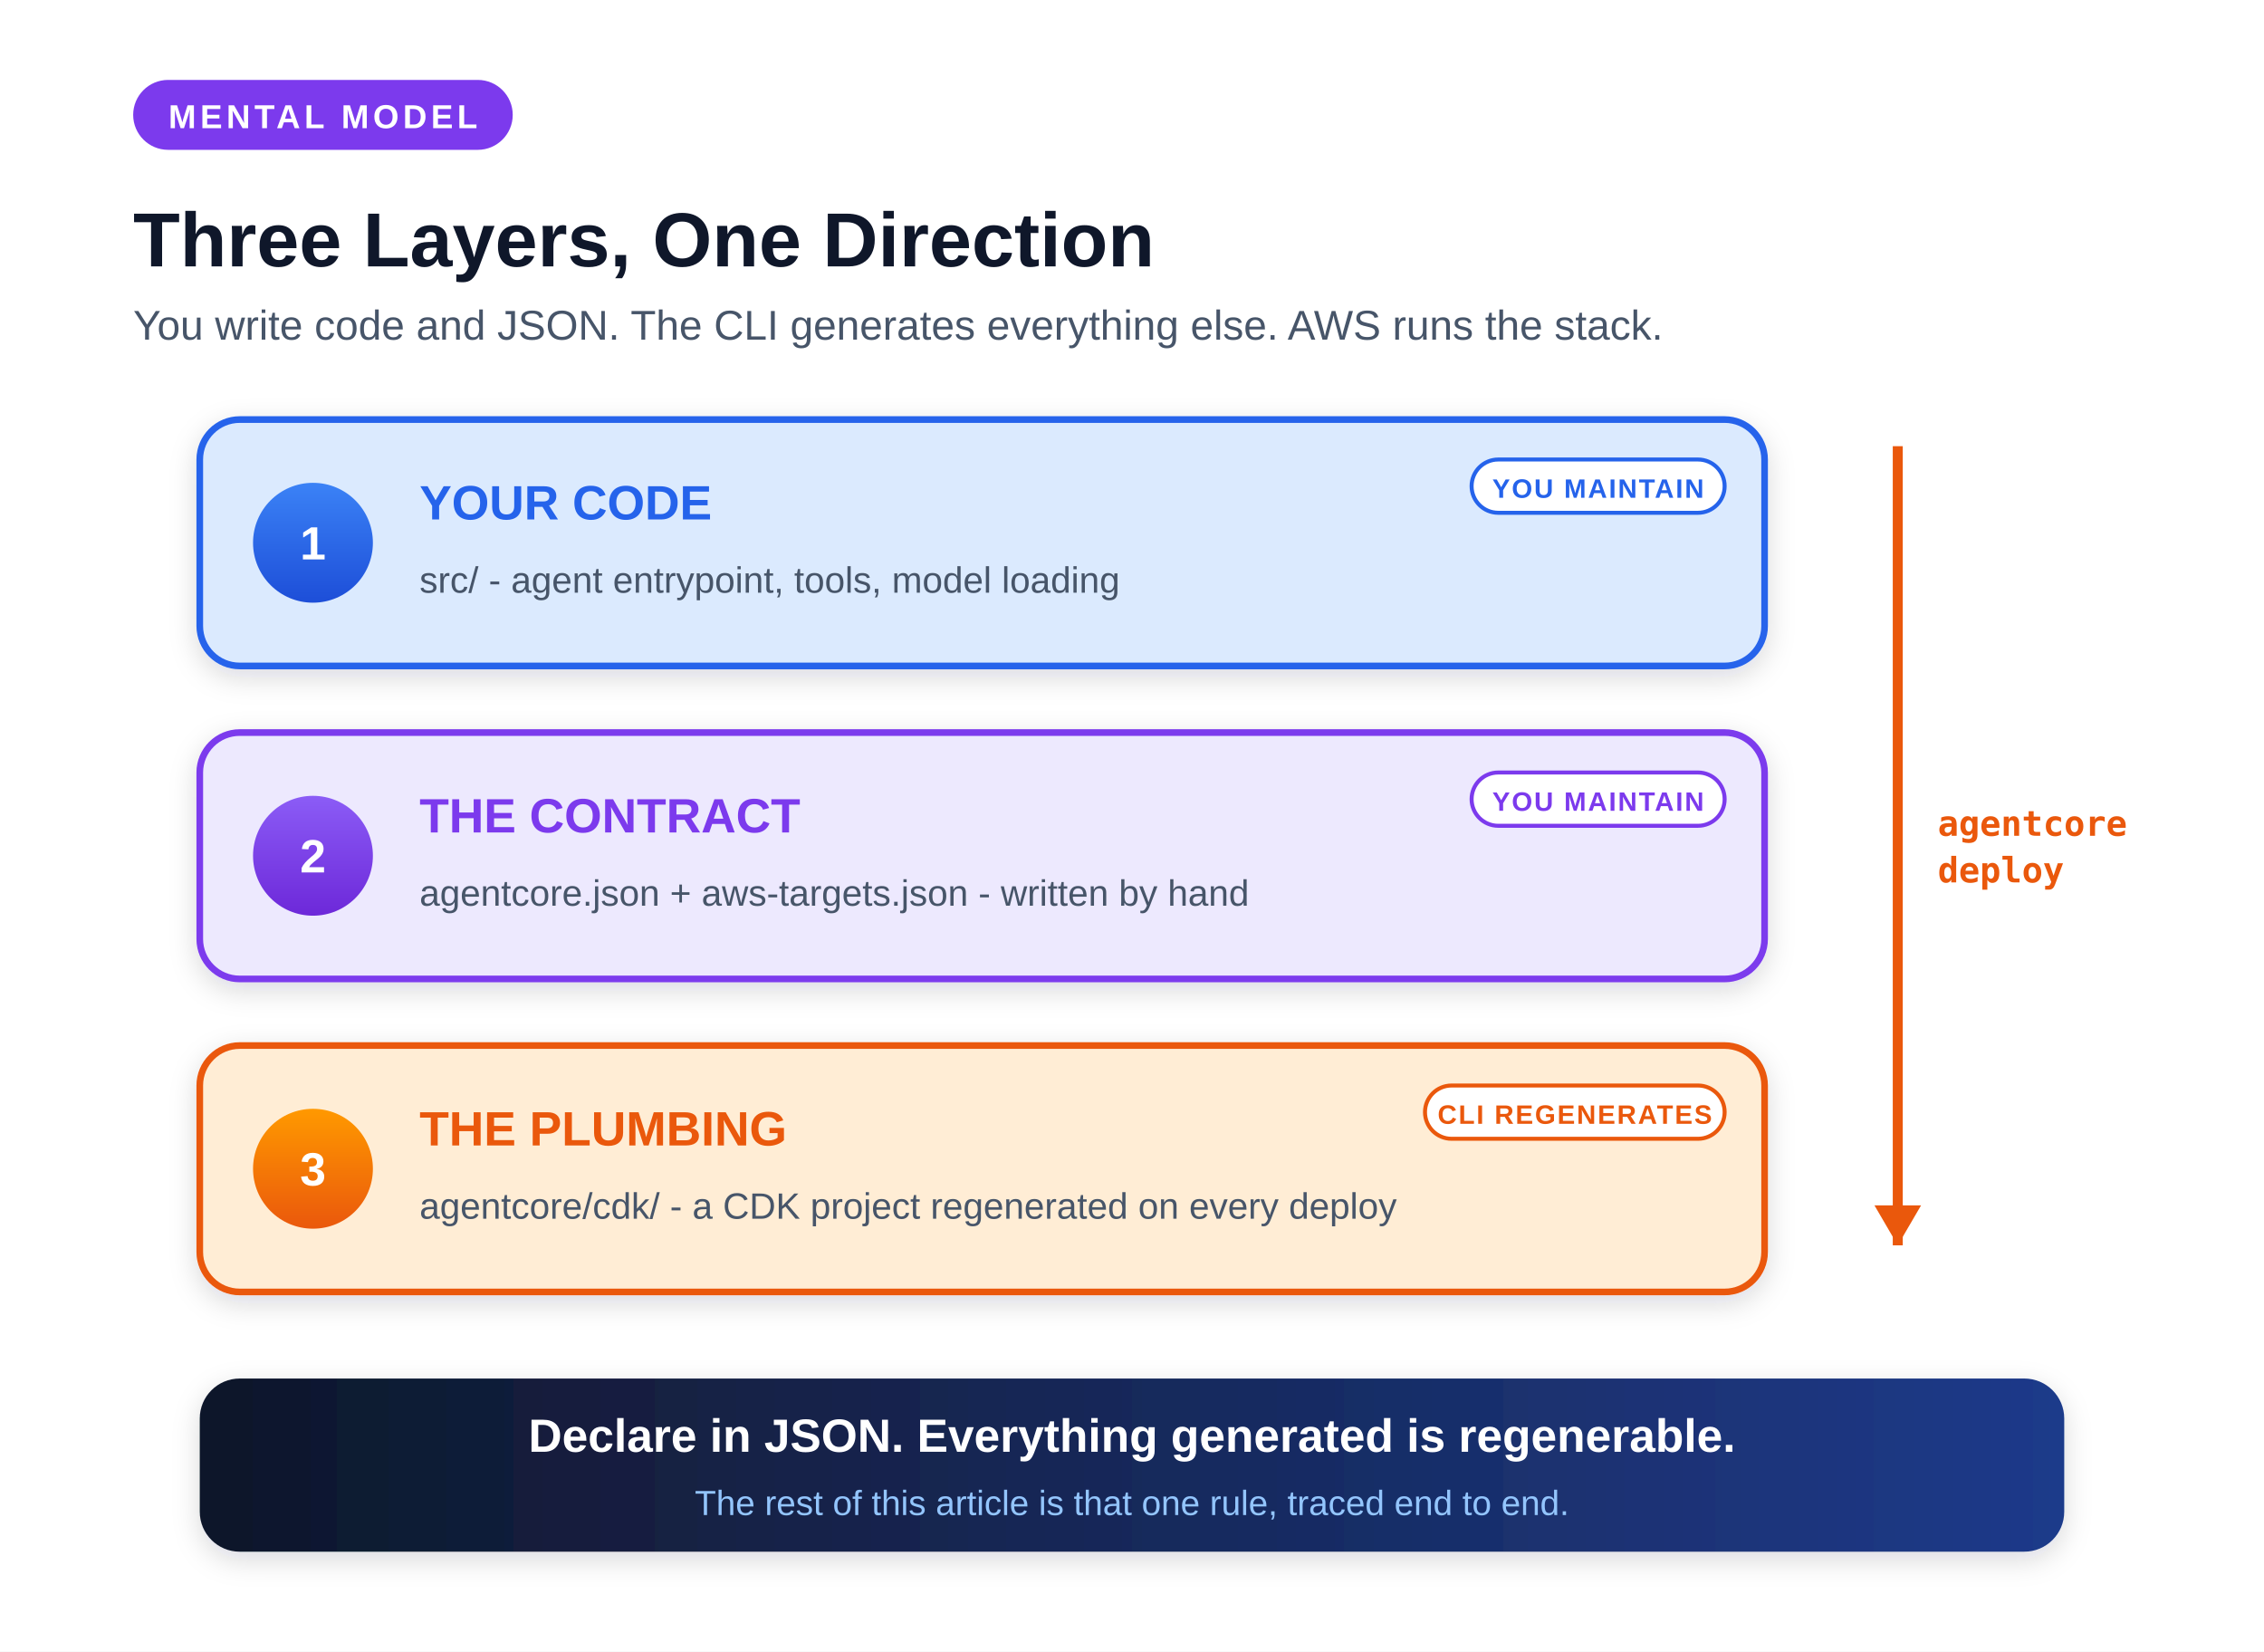
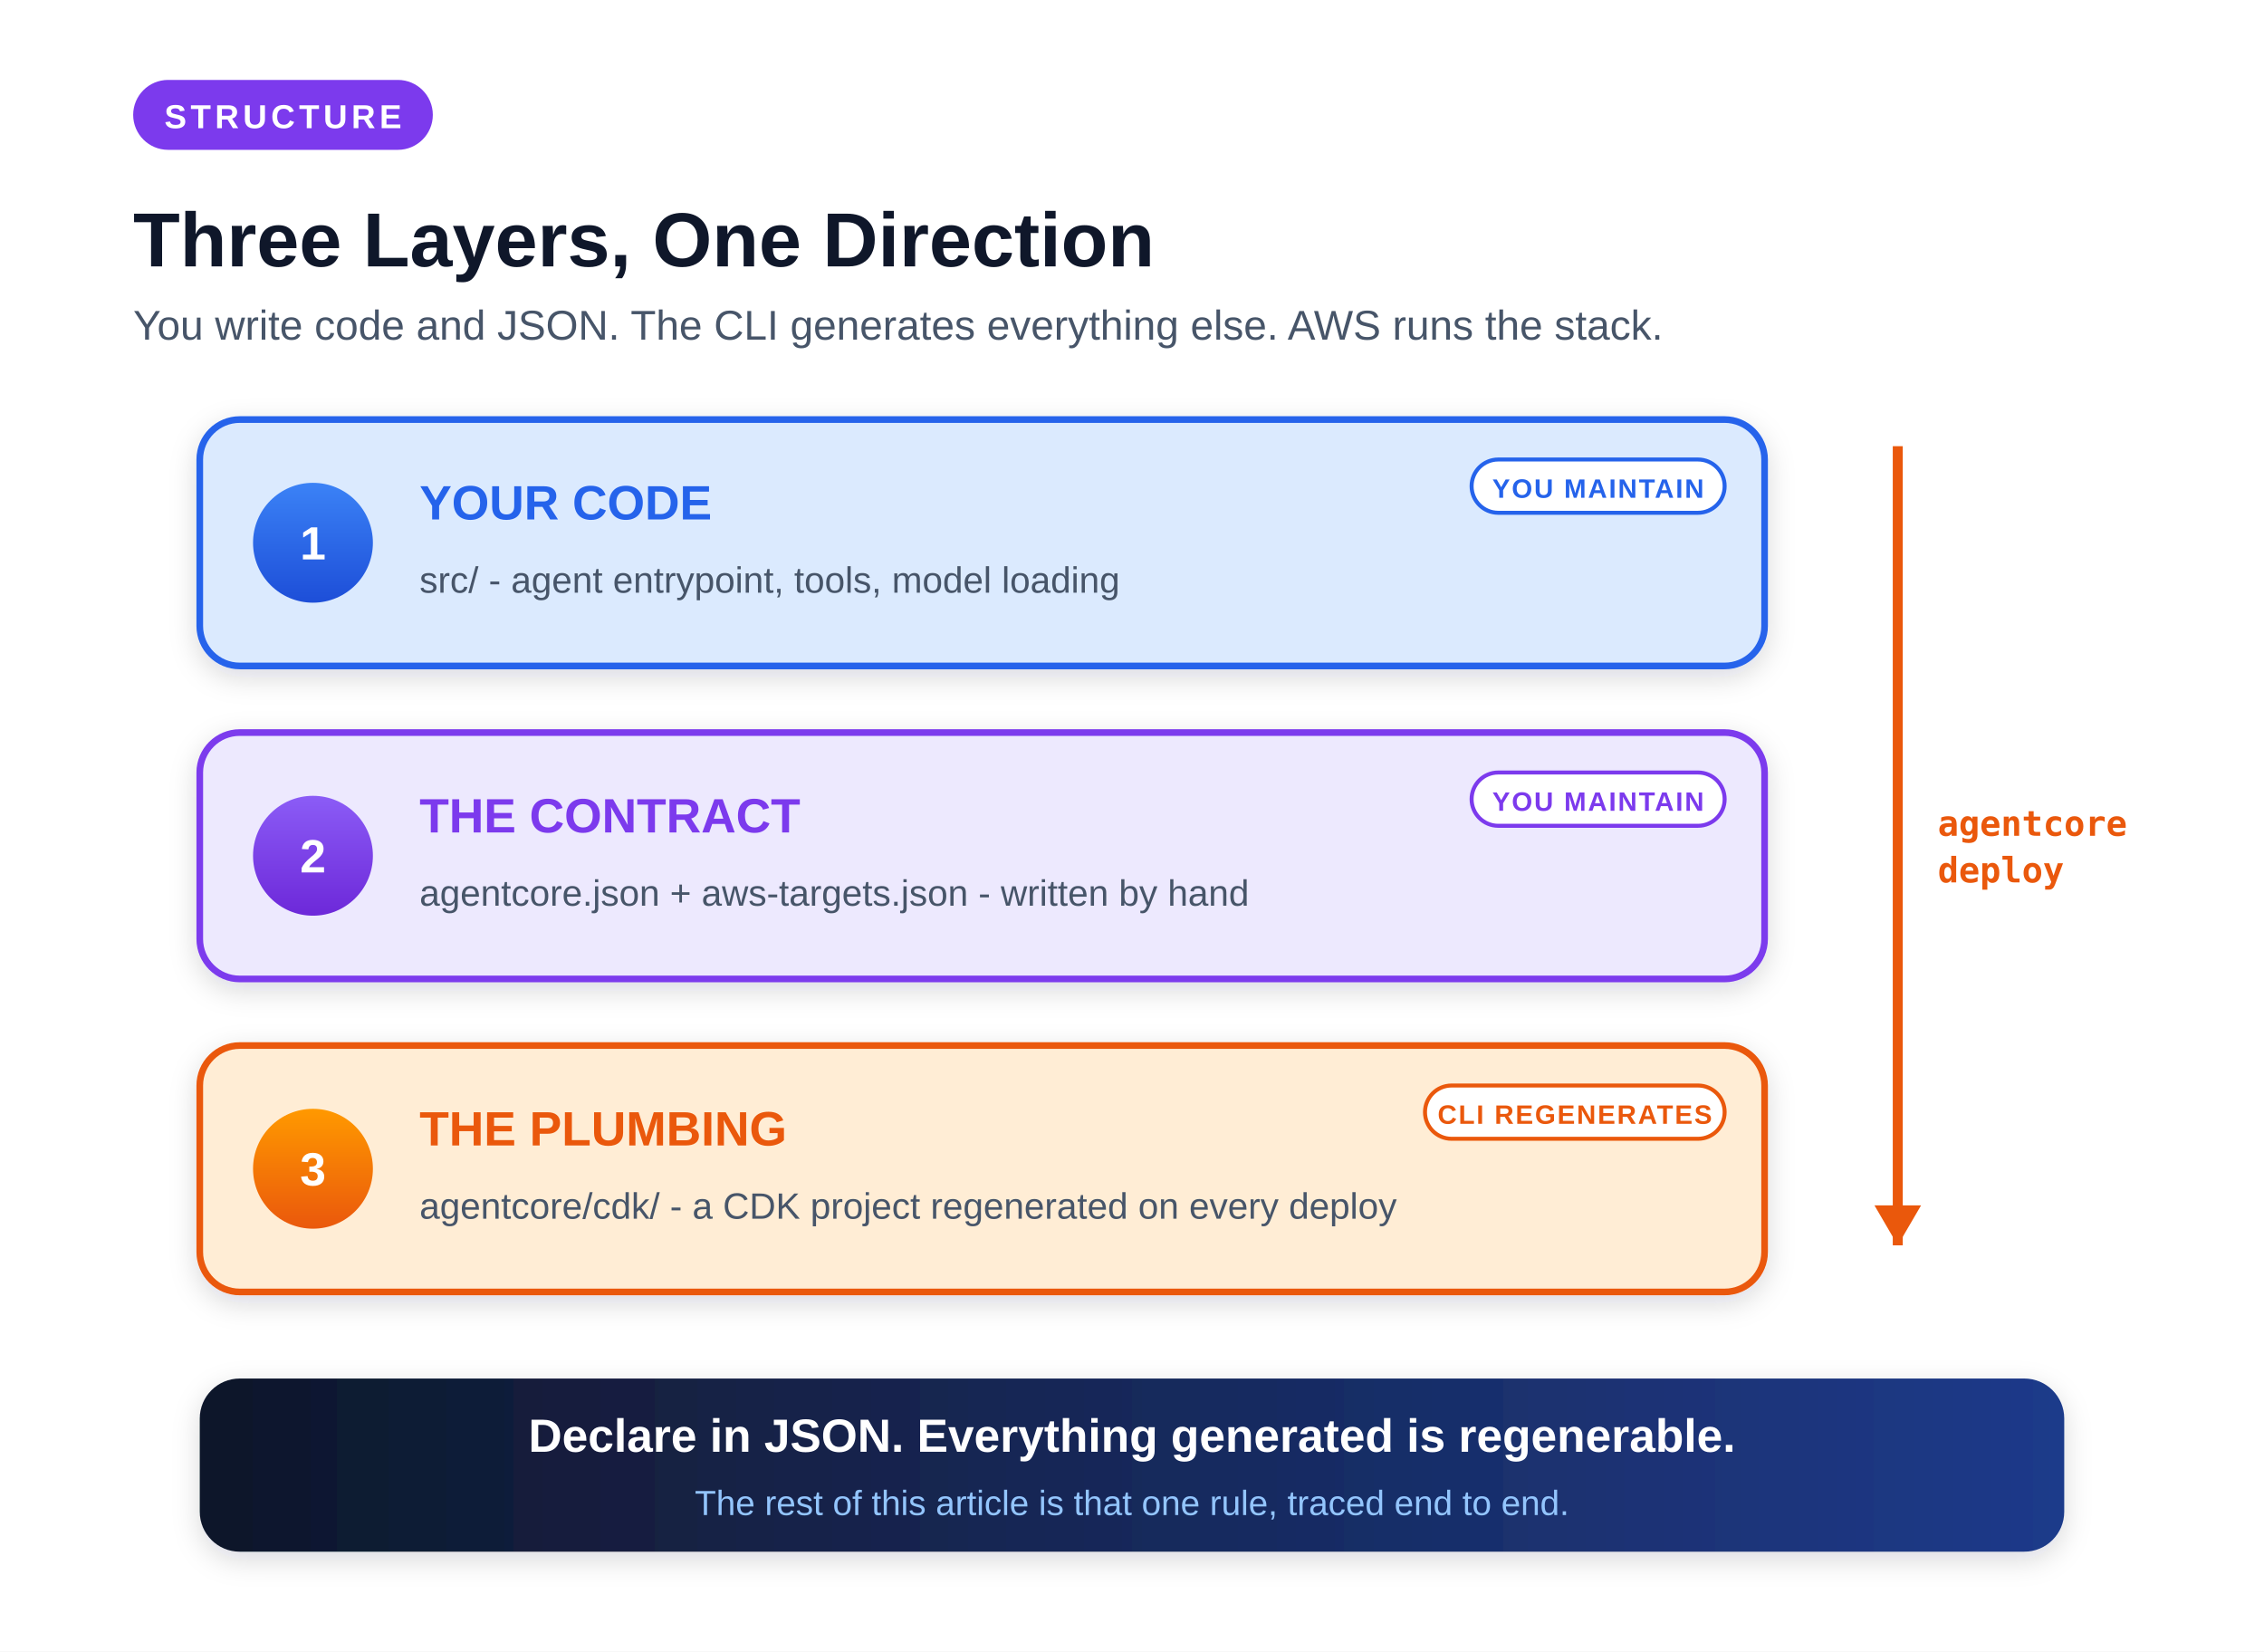
<svg xmlns="http://www.w3.org/2000/svg" viewBox="0 0 680 496" width="680">
  <rect width="680" height="496" fill="white" />
  <defs>
    <filter id="ds" x="-30%" y="-30%" width="160%" height="160%">
      <feDropShadow dx="0" dy="2.5" stdDeviation="4" flood-color="#0F172A" flood-opacity="0.15" />
    </filter>
    <linearGradient id="g-blue" x1="0" y1="0" x2="0" y2="1">
      <stop offset="0" stop-color="#3B82F6" />
      <stop offset="1" stop-color="#1D4ED8" />
    </linearGradient>
    <linearGradient id="g-purple" x1="0" y1="0" x2="0" y2="1">
      <stop offset="0" stop-color="#8B5CF6" />
      <stop offset="1" stop-color="#6D28D9" />
    </linearGradient>
    <linearGradient id="g-orange" x1="0" y1="0" x2="0" y2="1">
      <stop offset="0" stop-color="#FF9900" />
      <stop offset="1" stop-color="#EA580C" />
    </linearGradient>
    <linearGradient id="g-green" x1="0" y1="0" x2="0" y2="1">
      <stop offset="0" stop-color="#10B981" />
      <stop offset="1" stop-color="#047857" />
    </linearGradient>
    <linearGradient id="g-red" x1="0" y1="0" x2="0" y2="1">
      <stop offset="0" stop-color="#F43F5E" />
      <stop offset="1" stop-color="#BE123C" />
    </linearGradient>
    <linearGradient id="g-teal" x1="0" y1="0" x2="0" y2="1">
      <stop offset="0" stop-color="#14B8A6" />
      <stop offset="1" stop-color="#0F766E" />
    </linearGradient>
    <linearGradient id="g-ink" x1="0" y1="0" x2="1" y2="0">
      <stop offset="0" stop-color="#0F172A" />
      <stop offset="1" stop-color="#1E3A8A" />
    </linearGradient>
    <linearGradient id="g-ribbon" x1="0" y1="0" x2="1" y2="0">
      <stop offset="0" stop-color="#2563EB" />
      <stop offset="0.35" stop-color="#0D9488" />
      <stop offset="0.65" stop-color="#EA580C" />
      <stop offset="1" stop-color="#E11D48" />
    </linearGradient>
  </defs>
-   <rect x="40" y="24" width="114" height="21" rx="10.5" fill="#7C3AED" />
-   <text x="97" y="38.5" text-anchor="middle" font-family="'Helvetica Neue', 'PingFang SC', Arial, sans-serif" font-size="10" font-weight="700" letter-spacing="1.2" fill="white">MENTAL MODEL</text>
+   <rect x="40" y="24" width="90" height="21" rx="10.5" fill="#7C3AED" />
+   <text x="85" y="38.5" text-anchor="middle" font-family="'Helvetica Neue', 'PingFang SC', Arial, sans-serif" font-size="10" font-weight="700" letter-spacing="1.2" fill="white">STRUCTURE</text>
  <text x="40" y="80" font-family="'Helvetica Neue', 'PingFang SC', Arial, sans-serif" font-size="23" font-weight="800" fill="#0F172A">Three Layers, One Direction</text>
  <text x="40" y="102" font-family="'Helvetica Neue', 'PingFang SC', Arial, sans-serif" font-size="12.5" fill="#475569">You write code and JSON. The CLI generates everything else. AWS runs the stack.</text>
  <rect x="60" y="126" width="470" height="74" rx="12" fill="#DBEAFE" stroke="#2563EB" stroke-width="2" filter="url(#ds)" />
  <circle cx="94" cy="163.0" r="18" fill="url(#g-blue)" />
  <text x="94" y="168.0" text-anchor="middle" font-family="'Helvetica Neue', 'PingFang SC', Arial, sans-serif" font-size="14" font-weight="800" fill="white">1</text>
  <text x="126" y="156" font-family="'Helvetica Neue', 'PingFang SC', Arial, sans-serif" font-size="14.5" font-weight="800" fill="#2563EB">YOUR CODE</text>
  <text x="126" y="178" font-family="'Helvetica Neue', 'PingFang SC', Arial, sans-serif" font-size="11" fill="#475569">src/ - agent entrypoint, tools, model loading</text>
  <rect x="442" y="138" width="76" height="16" rx="8" fill="white" stroke="#2563EB" stroke-width="1.2" />
  <text x="480" y="149.5" text-anchor="middle" font-family="'Helvetica Neue', 'PingFang SC', Arial, sans-serif" font-size="8" font-weight="700" letter-spacing="0.5" fill="#2563EB">YOU MAINTAIN</text>
  <rect x="60" y="220" width="470" height="74" rx="12" fill="#EDE9FE" stroke="#7C3AED" stroke-width="2" filter="url(#ds)" />
  <circle cx="94" cy="257.0" r="18" fill="url(#g-purple)" />
  <text x="94" y="262.0" text-anchor="middle" font-family="'Helvetica Neue', 'PingFang SC', Arial, sans-serif" font-size="14" font-weight="800" fill="white">2</text>
  <text x="126" y="250" font-family="'Helvetica Neue', 'PingFang SC', Arial, sans-serif" font-size="14.5" font-weight="800" fill="#7C3AED">THE CONTRACT</text>
  <text x="126" y="272" font-family="'Helvetica Neue', 'PingFang SC', Arial, sans-serif" font-size="11" fill="#475569">agentcore.json + aws-targets.json - written by hand</text>
  <rect x="442" y="232" width="76" height="16" rx="8" fill="white" stroke="#7C3AED" stroke-width="1.2" />
  <text x="480" y="243.5" text-anchor="middle" font-family="'Helvetica Neue', 'PingFang SC', Arial, sans-serif" font-size="8" font-weight="700" letter-spacing="0.5" fill="#7C3AED">YOU MAINTAIN</text>
  <rect x="60" y="314" width="470" height="74" rx="12" fill="#FFEDD5" stroke="#EA580C" stroke-width="2" filter="url(#ds)" />
  <circle cx="94" cy="351.0" r="18" fill="url(#g-orange)" />
  <text x="94" y="356.0" text-anchor="middle" font-family="'Helvetica Neue', 'PingFang SC', Arial, sans-serif" font-size="14" font-weight="800" fill="white">3</text>
  <text x="126" y="344" font-family="'Helvetica Neue', 'PingFang SC', Arial, sans-serif" font-size="14.5" font-weight="800" fill="#EA580C">THE PLUMBING</text>
  <text x="126" y="366" font-family="'Helvetica Neue', 'PingFang SC', Arial, sans-serif" font-size="11" fill="#475569">agentcore/cdk/ - a CDK project regenerated on every deploy</text>
  <rect x="428" y="326" width="90" height="16" rx="8" fill="white" stroke="#EA580C" stroke-width="1.2" />
  <text x="473" y="337.5" text-anchor="middle" font-family="'Helvetica Neue', 'PingFang SC', Arial, sans-serif" font-size="8" font-weight="700" letter-spacing="0.5" fill="#EA580C">CLI REGENERATES</text>
  <line x1="570" y1="134" x2="570" y2="374" stroke="#EA580C" stroke-width="3" />
  <path d="M 563 362 L 570 374 L 577 362 Z" fill="#EA580C" />
  <text x="582" y="251" font-family="'SF Mono', Menlo, Consolas, monospace" font-size="10.5" font-weight="700" fill="#EA580C">agentcore</text>
  <text x="582" y="265" font-family="'SF Mono', Menlo, Consolas, monospace" font-size="10.5" font-weight="700" fill="#EA580C">deploy</text>
  <rect x="60" y="414" width="560" height="52" rx="12" fill="url(#g-ink)" filter="url(#ds)" />
  <text x="340" y="436" text-anchor="middle" font-family="'Helvetica Neue', 'PingFang SC', Arial, sans-serif" font-size="14" font-weight="800" fill="white">Declare in JSON. Everything generated is regenerable.</text>
  <text x="340" y="455" text-anchor="middle" font-family="'Helvetica Neue', 'PingFang SC', Arial, sans-serif" font-size="10.5" fill="#93C5FD">The rest of this article is that one rule, traced end to end.</text>
</svg>
